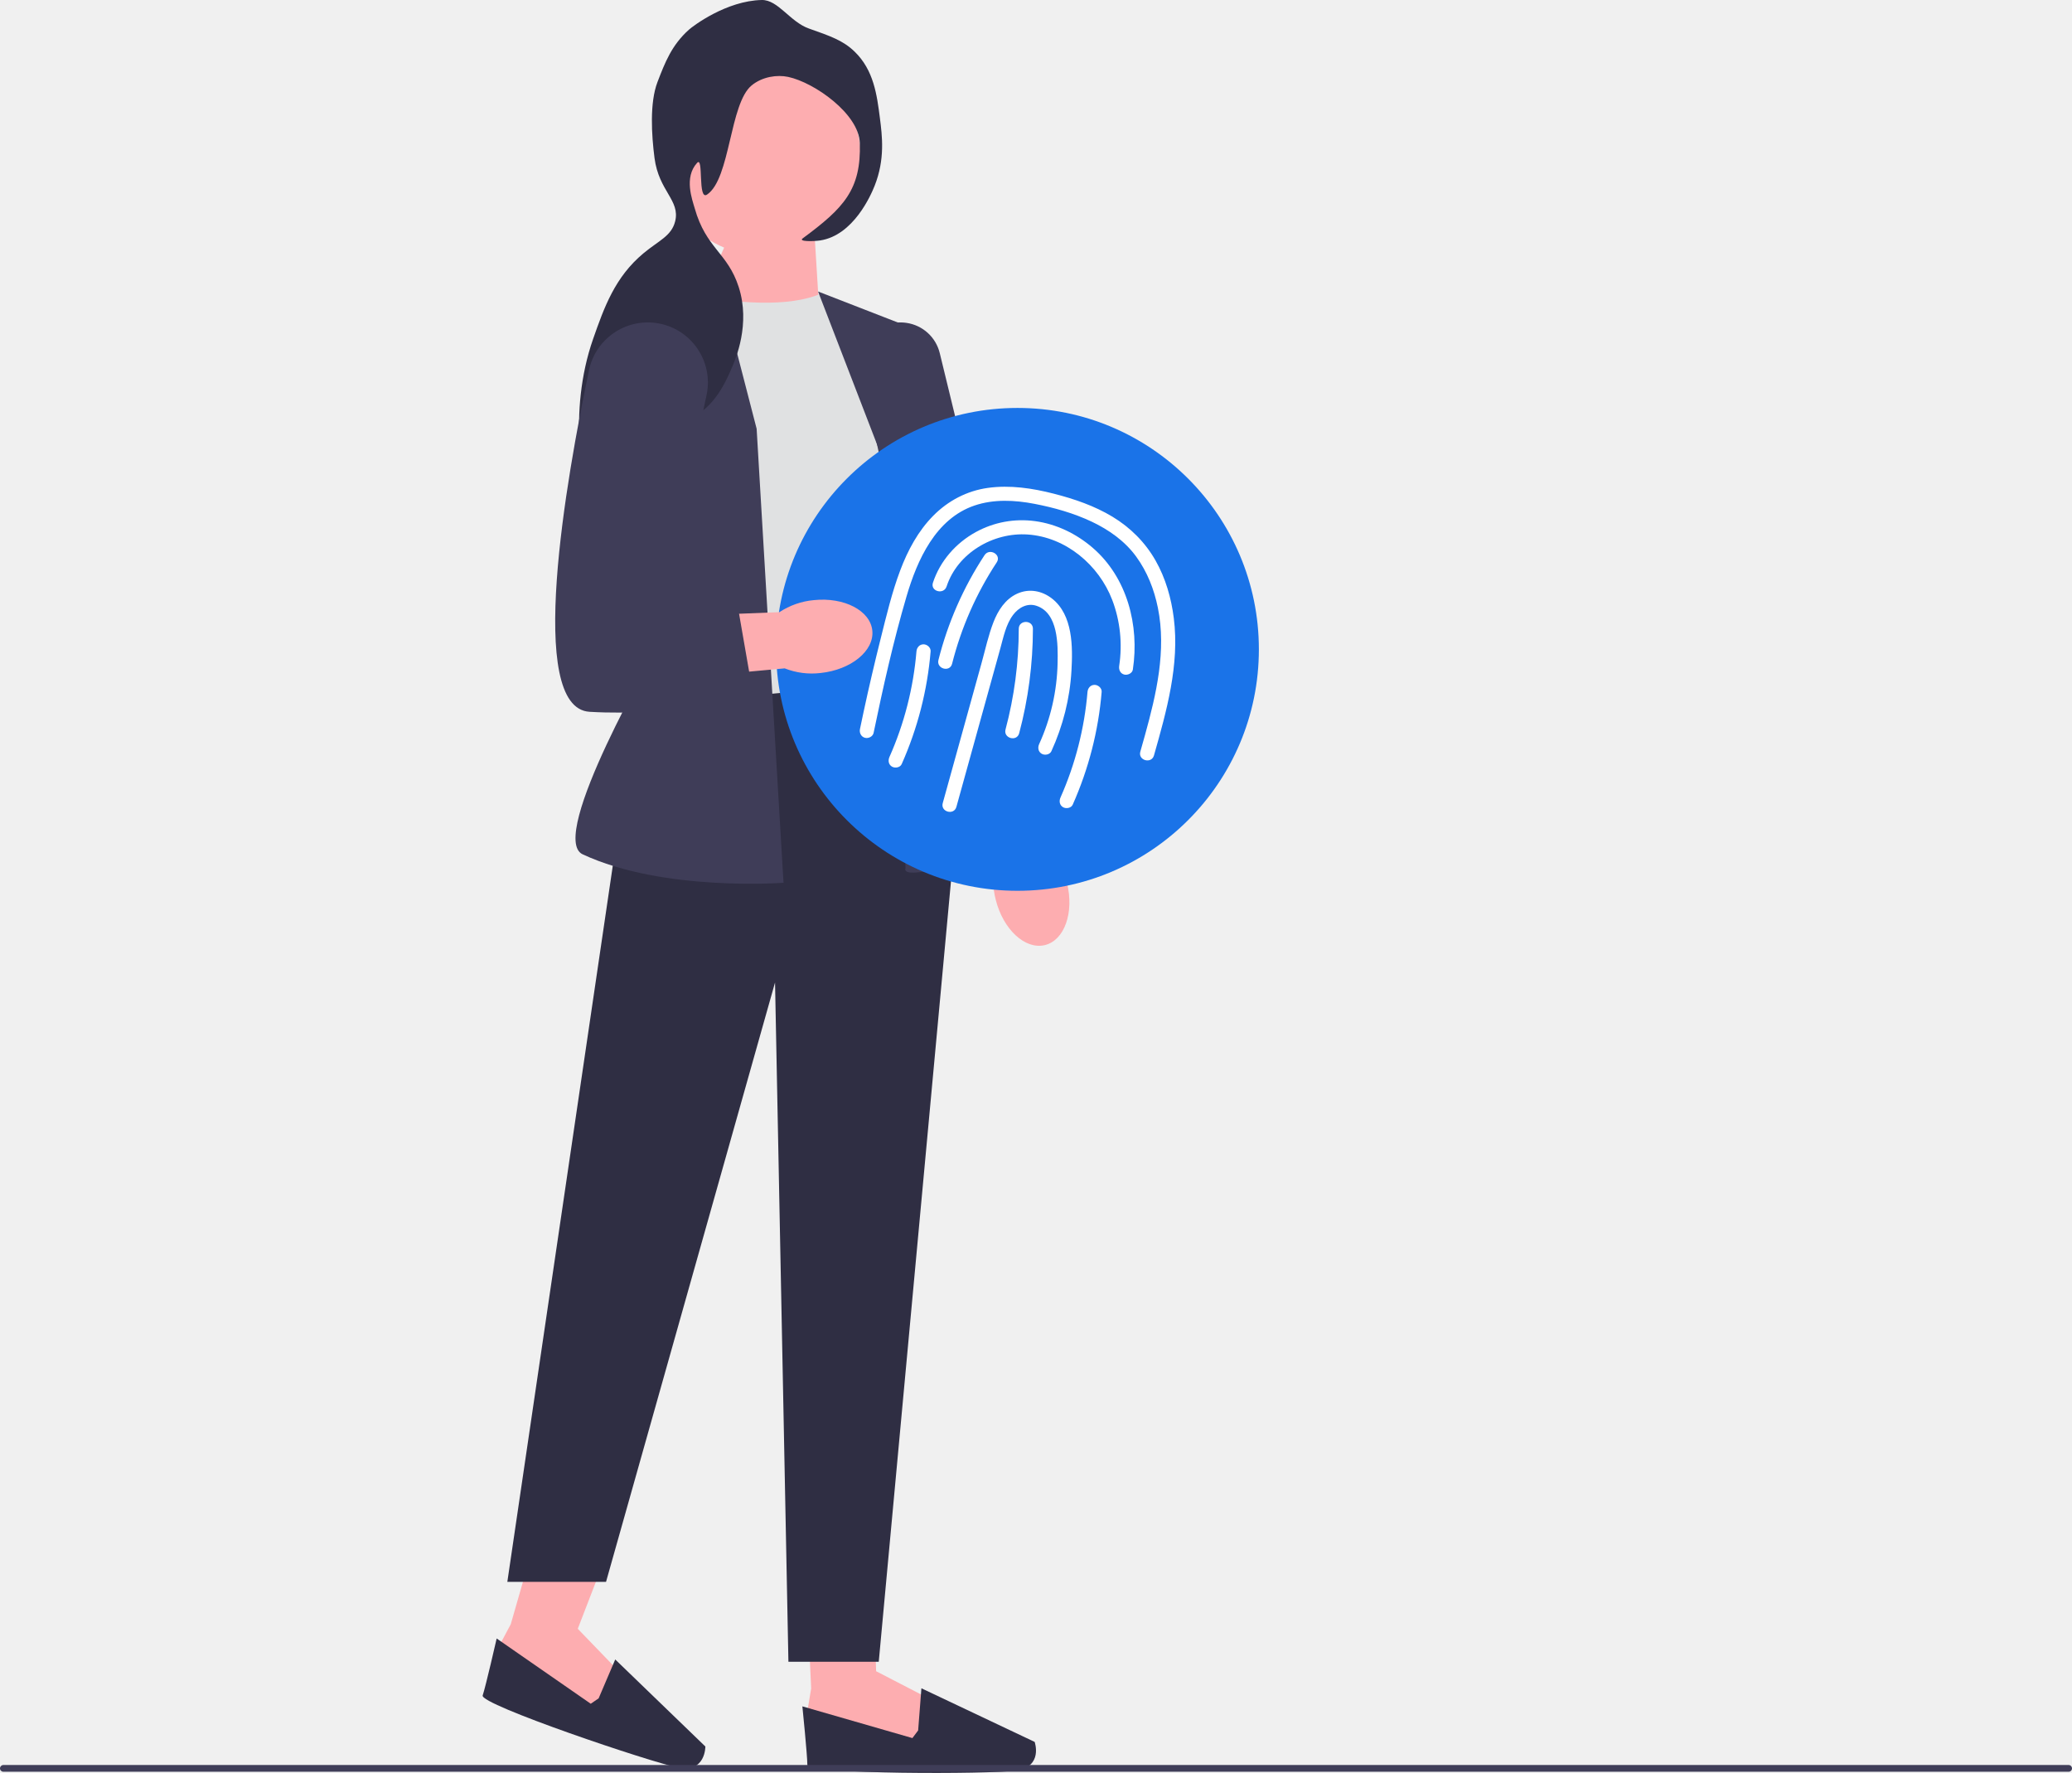
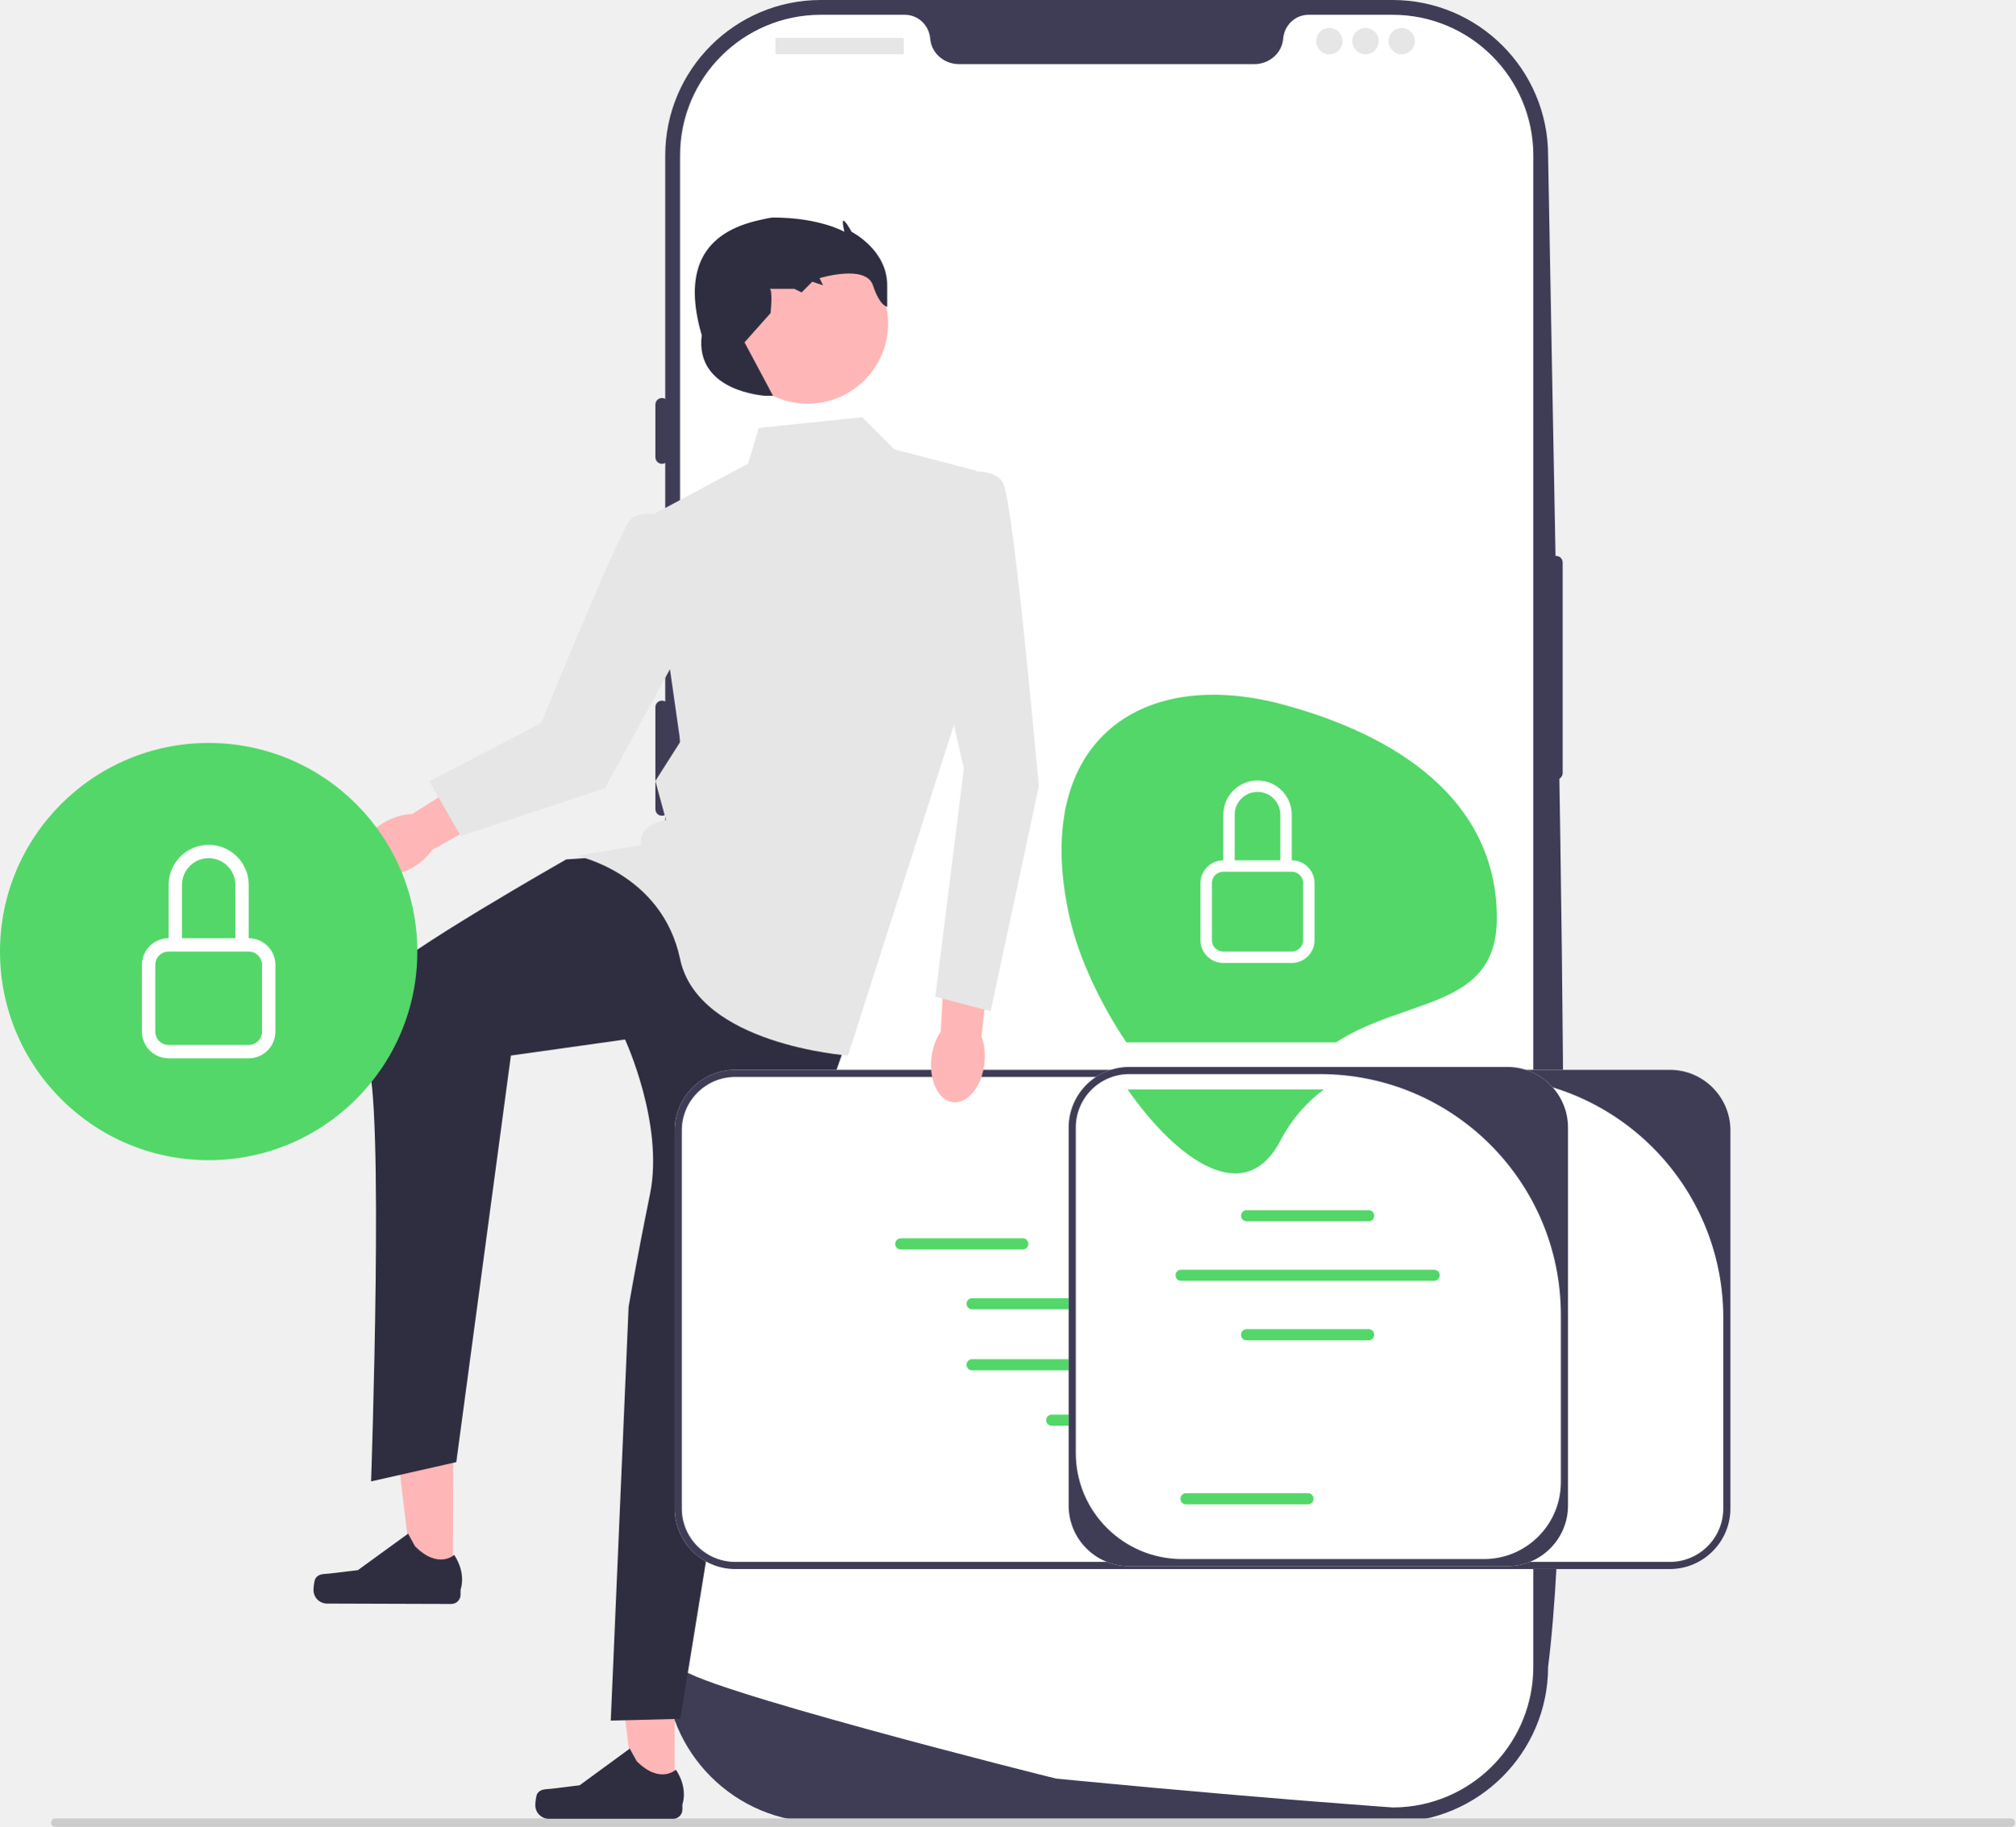
- <svg xmlns="http://www.w3.org/2000/svg" width="731.67" height="625.997" viewBox="0 0 731.67 625.997" role="img" artist="Katerina Limpitsouni" source="https://undraw.co/">
-   <path id="uuid-5ef434d5-ec3b-4be2-96d4-c13c471d6de8-1030" d="M376.763,311.697c2.62,10.501-.885,20.354-7.829,22.007-6.944,1.653-14.695-5.518-17.315-16.023-1.106-4.182-1.156-8.566-.145-12.784l-10.519-44.63,21.864-4.459,8.049,44.471c2.886,3.291,4.907,7.207,5.894,11.418,0,0,0,0,0,0Z" fill="#fdadb0" />
+ <svg xmlns="http://www.w3.org/2000/svg" width="564.984" height="512.296" viewBox="0 0 564.984 512.296" role="img" artist="Katerina Limpitsouni" source="https://undraw.co/">
  <g>
-     <polygon points="285.095 566.897 286.442 596.149 285.093 604.244 289.814 613.687 326.913 617.734 328.937 600.196 309.376 590.078 308.807 573.55 285.095 566.897" fill="#fdadb0" />
-     <path d="M324.215,610.989l-2.024,2.698-38.852-11.196s1.753,17.267,1.753,20.639,64.08,3.373,73.723,2.024,6.546-10.118,6.546-10.118l-39.988-18.929-1.158,14.881h0Z" fill="#2f2e43" />
+     <path d="M390.427,511.006H230.114c-24.045,0-43.607-19.562-43.607-43.607V43.607c0-24.045,19.562-43.607,43.607-43.607h160.312c24.044,0,43.606,19.562,43.606,43.607,2.984,170.182,8.073,360.758,0,423.792,0,24.045-19.562,43.607-43.606,43.607l-0,0Z" fill="#3f3d56" />
+     <path d="M436.269,155.885c-1.017,0-1.845,.827-1.845,1.845v59.033c0,1.017,.827,1.845,1.845,1.845s1.845-.827,1.845-1.845v-59.033c0-1.017-.827-1.845-1.845-1.845Z" fill="#3f3d56" />
+     <path d="M429.883,43.607V467.391c0,20.929-16.289,38.049-36.886,39.377h-.009c-.304,.018-.609,.037-.922,.046-.544,.028-1.088,.037-1.642,.037,0,0-2.029-.148-5.737-.424-3.745-.277-9.196-.692-15.994-1.236-2.038-.157-4.188-.332-6.457-.517-4.52-.369-9.482-.775-14.804-1.236-2.121-.175-4.317-.369-6.558-.563-11.456-.987-24.287-2.14-37.818-3.45-2.288-.212-4.594-.434-6.918-.664-.609-.065-105.477-26.427-105.477-31.371V43.607c0-21.796,17.664-39.46,39.46-39.46h23.558c3.763,0,6.789,2.933,7.112,6.687,.028,.249,.055,.498,.101,.747,.683,3.773,4.142,6.401,7.979,6.401h82.805c3.837,0,7.296-2.629,7.979-6.401,.046-.249,.074-.498,.102-.747,.323-3.754,3.348-6.687,7.112-6.687h23.558c21.796,0,39.46,17.664,39.46,39.46h-0Z" fill="#fff" />
+     <path d="M185.585,111.61c-1.017,0-1.845,.827-1.845,1.845v14.758c0,1.017,.827,1.845,1.845,1.845s1.845-.827,1.845-1.845v-14.758c0-1.017-.827-1.845-1.845-1.845Z" fill="#3f3d56" />
+     <path d="M185.585,155.885c-1.017,0-1.845,.827-1.845,1.845v28.594c0,1.017,.827,1.845,1.845,1.845s1.845-.827,1.845-1.845v-28.594c0-1.017-.827-1.845-1.845-1.845v0Z" fill="#3f3d56" />
+     <path d="M185.585,196.47c-1.017,0-1.845,.827-1.845,1.845v28.594c0,1.017,.827,1.845,1.845,1.845s1.845-.827,1.845-1.845v-28.594c0-1.017-.827-1.845-1.845-1.845Z" fill="#3f3d56" />
+     <rect x="217.408" y="10.608" width="35.973" height="4.612" rx=".31" ry=".31" fill="#e6e6e6" />
+     <circle cx="372.694" cy="11.53" r="3.69" fill="#e6e6e6" />
+     <circle cx="382.84" cy="11.53" r="3.69" fill="#e6e6e6" />
+     <circle cx="392.987" cy="11.53" r="3.69" fill="#e6e6e6" />
+   </g>
+   <path d="M14.314,511.106c0,.66,.53,1.19,1.19,1.19H563.794c.66,0,1.19-.53,1.19-1.19,0-.66-.53-1.19-1.19-1.19H15.504c-.66,0-1.19,.53-1.19,1.19Z" fill="#ccc" />
+   <g>
+     <polygon points="189.133 503.29 177.89 503.289 172.541 459.92 189.136 459.921 189.133 503.29" fill="#ffb6b6" />
+     <path d="M150.611,503.035h0c-.35,.59-.535,2.493-.535,3.178h0c0,2.108,1.709,3.816,3.816,3.816h34.821c1.438,0,2.603-1.166,2.603-2.603v-1.45s1.723-4.357-1.824-9.727c0,0-4.408,4.205-10.994-2.381l-1.942-3.518-14.059,10.282-7.793,.959c-1.705,.21-3.216-.033-4.093,1.444h-0v0Z" fill="#2f2e41" />
  </g>
  <g>
-     <polygon points="188.439 545.365 180.354 573.509 176.486 580.746 177.937 591.204 211.79 606.911 219.319 590.943 204.025 575.097 213.619 550.219 188.439 545.365" fill="#fdadb0" />
-     <path d="M211.392,599.657l-2.781,1.909-33.225-23.041s-3.865,16.92-4.945,20.115,59.631,23.703,69.198,25.51,9.44-7.491,9.44-7.491l-31.827-30.73-5.86,13.728h0l-0-0Z" fill="#2f2e43" />
+     <polygon points="126.954 443.052 115.71 443.015 110.499 399.629 127.094 399.683 126.954 443.052" fill="#ffb6b6" />
+     <path d="M88.432,442.675h0c-.352,.589-.543,2.491-.545,3.177h0c-.007,2.108,1.696,3.822,3.804,3.828l34.82,.111c1.438,.005,2.607-1.157,2.612-2.595l.005-1.45s1.736-4.352-1.793-9.733c0,0-4.421,4.191-10.986-2.416l-1.931-3.525-14.092,10.237-7.796,.934c-1.706,.204-3.216-.043-4.098,1.431h-0Z" fill="#2f2e41" />
  </g>
-   <polygon points="287.71 83.967 289.127 106.973 246.169 109.152 259.471 78.842 287.71 83.967" fill="#fdadb0" />
-   <path d="M290.223,103.531c-11.514,5.136-29.931,3.731-50.802,0l-3.262,144.597s65.288,13.126,87.735-11.093l-11.814-118.145-21.857-15.359s0,0,0,0Z" fill="#e0e1e2" />
-   <polygon points="316.805 240.579 224.635 249.689 179.15 558.536 214.002 558.536 273.682 346.909 278.408 586.743 310.307 586.743 337.48 293.153 316.805 240.579" fill="#2f2e43" />
-   <path d="M252.524,94.671l-30.968,18.326c-11.731,6.942-17.261,20.957-13.431,34.039l23.934,81.747s-38.975,66.957-26.31,72.865c28.459,13.274,70.927,10.042,70.927,10.042l-9.491-160.309-14.66-56.709,0,0s0-0,0-0Z" fill="#3f3d58" />
-   <path d="M288.877,102.924l35.016,13.604,8.27,101.014,23.16,81.376c-39.228,14.319-35.565,7.646-35.565,7.646l-6.498-140.415-24.383-63.225,0,0s0-0,0-0Z" fill="#3f3d58" />
-   <path d="M340.031,297.196l-.12-.553-35.794-165.551c-1-4.626,.279-9.262,3.508-12.722,3.23-3.46,7.769-5.053,12.453-4.372,5.777,.84,10.402,5.048,11.782,10.721l39.316,161.606-31.146,10.871h-0Z" fill="#3f3d58" />
-   <circle cx="269.07" cy="55.227" r="34.852" fill="#fdadb0" />
-   <path d="M285.651,10.073c7.677,2.698,12.069,4.242,16.093,8.118,6.797,6.548,7.918,15.298,8.961,23.429,.815,6.36,1.87,14.584-1.855,23.98-1.271,3.206-7.437,17.492-19.238,19.298-2.318,.354-7.759,.448-6.191-.71,14.515-10.716,20.71-17.186,20.202-33.702-.315-10.262-15.996-21.342-25.308-23.334-3.922-.839-9.144-.073-12.889,3.002-7.826,6.424-7.492,32.991-15.744,38.544-3.394,2.284-1.132-13.793-3.524-11.186-4.718,5.144-1.692,13.022-.844,16.022,4.022,14.231,11.604,15.624,15.532,27.776,4.241,13.12-1.097,25.473-2.362,28.402-2.202,5.096-5.98,13.841-14.614,18.036-10.958,5.325-19.596-1.609-24.69,4.336-2.848,3.323-1.307,6.843-6.451,17.18-1.679,3.374-2.519,5.062-3.262,5.002-3.517-.283-9.212-28.438-.002-54.658,3.865-11.004,7.652-21.784,17.803-30.215,5.367-4.457,9.868-6.061,11.149-11.265,1.83-7.436-5.77-10.609-7.293-22.341-1.042-8.024-1.773-19.499,1.06-26.854,2.675-6.946,4.997-12.975,11.076-18.442,1.46-1.313,13.245-10.238,25.741-10.49,5.753-.116,9.979,7.728,16.649,10.072h0Z" fill="#2f2e43" />
+   <path d="M172.734,240l-14,1s-47.396,26.947-51.396,32.947-9.5,14.5-4.5,23.5,1.195,117.973,1.195,117.973l23.893-5.405,15.308-114.015,32-4.5s11,23.732,7,43.366-6,31.634-6,31.634l-5,116,19.5-.5,17.5-107.5,30-85-39-46-26.5-3.5Z" fill="#2f2e41" />
+   <path d="M241.734,117l-29,3-3,10-28,15,9,63-7,11,3,11s-8,1-7,7l-18,3s23.874,4.874,28.937,28.937,47.063,27.063,47.063,27.063l33-103,3-61-23-6-9-9Z" fill="#e6e6e6" />
+   <circle cx="226.451" cy="90.661" r="22.544" fill="#ffb6b6" />
+   <path d="M214.734,111h0s-20-1-18-17c-4.95-17.038-.569-28.101,15-32,0,0,4-1,5-1,13.153,0,20,4,20,4,0,0-1-3.961,0-2.98s2,2.98,2,2.98c0,0,10,5,10,15s0,6,0,6c0,0-2,0-4-6s-14.949-2-14.949-2l.949,2-3-1-3,3-2-1s-8,0-7,0,.303,6.796,.303,6.796l-7.303,8.204,8,15h-2Z" fill="#2f2e41" />
+   <path d="M108.18,230.354c-5.693,3.107-8.706,8.563-6.728,12.186s8.196,4.041,13.889,.934c2.492-1.36,4.471-3.17,5.742-5.08l23.959-13.469-6.56-11.109-22.923,14.457c-2.294,.036-4.886,.721-7.379,2.081Z" fill="#ffb6b6" />
+   <path d="M188.978,145.467s-9.392-3.576-12.628,.729-24.613,56.535-24.613,56.535l-31.364,16.38,8.82,15.359,40.387-13.446,26.647-48.733-7.249-26.823Z" fill="#e6e6e6" />
  <g>
-     <circle cx="359.294" cy="229.28" r="85.243" fill="#1A73E8" />
+     <path d="M485.149,316.998v106c0,9.374-7.626,17-17,17H206.149c-9.374,0-17-7.626-17-17v-106c0-9.374,7.626-17,17-17H468.149c9.374,0,17,7.626,17,17Z" fill="#fff" />
+     <path d="M485.149,316.998v106c0,9.374-7.626,17-17,17H206.149c-9.374,0-17-7.626-17-17v-106c0-9.374,7.626-17,17-17H468.149c9.374,0,17,7.626,17,17Zm-17,121c8.284,0,15-6.716,15-15v-53.441c0-37.312-30.247-67.559-67.559-67.559H206.149c-8.284,0-15,6.716-15,15v106c0,8.284,6.716,15,15,15H468.149Z" fill="#3f3d56" />
    <g>
-       <path d="M337.725,284.894c5.175-18.666,10.349-37.333,15.524-55.999,1.102-3.974,1.954-8.388,4.476-11.76,1.949-2.607,5.016-4.313,8.261-3.241,7.737,2.556,7.612,13.721,7.475,20.235-.207,9.833-2.427,19.643-6.513,28.594-.56,1.227-.35,2.691,.897,3.42,1.075,.629,2.857,.337,3.42-.897,4.091-8.962,6.523-18.555,7.089-28.398,.488-8.493,.525-19.693-6.837-25.482-3.598-2.829-8.19-3.67-12.408-1.714-4.168,1.932-6.714,5.933-8.315,10.076-1.78,4.606-2.84,9.546-4.158,14.299l-4.246,15.316c-3.162,11.407-6.325,22.814-9.487,34.222-.861,3.105,3.962,4.431,4.821,1.329h0v0h-0Z" fill="#fff" />
-       <path d="M359.896,258.897c3.202-12.019,4.838-24.447,4.852-36.885,.004-3.217-4.996-3.222-5,0-.013,12.017-1.579,23.944-4.673,35.556-.829,3.113,3.993,4.44,4.821,1.329h-0Z" fill="#fff" />
-       <path d="M308.494,258.752c3.351-16.157,6.978-32.366,11.629-48.204,3.771-12.843,10.274-27.397,23.998-32.054,6.816-2.313,14.204-1.94,21.18-.598,6.918,1.331,13.925,3.311,20.301,6.34,6.036,2.867,11.619,6.82,15.592,12.264,3.922,5.375,6.365,11.612,7.681,18.107,3.055,15.073-.541,30.471-4.57,44.999-.536,1.934-1.084,3.864-1.633,5.794-.881,3.101,3.942,4.424,4.821,1.329,4.452-15.663,9.077-32.025,7.003-48.463-.897-7.109-2.891-14.093-6.445-20.35-3.642-6.412-8.896-11.653-15.195-15.462-6.353-3.842-13.504-6.288-20.665-8.123-7.606-1.95-15.522-3.15-23.356-2.06-7.387,1.027-14.043,4.53-19.274,9.818-5.359,5.418-8.983,12.187-11.657,19.262-2.949,7.803-4.875,15.999-6.904,24.077-2.144,8.538-4.145,17.112-6,25.717-.451,2.091-.892,4.184-1.327,6.278-.274,1.321,.385,2.701,1.746,3.075,1.239,.34,2.8-.418,3.075-1.746h0Z" fill="#fff" />
-       <path d="M334.263,207.066c3.899-11.831,16.455-19.156,28.611-18.344,13.475,.9,25.154,10.741,29.885,23.124,2.811,7.358,3.636,15.457,2.454,23.243-.202,1.333,.336,2.688,1.746,3.075,1.182,.325,2.871-.403,3.075-1.746,2.362-15.562-1.979-32.52-14.226-43.043-5.743-4.935-12.777-8.35-20.307-9.373-7.241-.983-14.541,.357-20.952,3.882-7.032,3.867-12.587,10.205-15.108,17.854-1.009,3.063,3.817,4.376,4.821,1.329h0l0-0Z" fill="#fff" />
-       <path d="M323.625,229.998c-1.074,12.826-4.307,25.509-9.537,37.273-.548,1.233-.358,2.686,.897,3.42,1.065,.623,2.869,.343,3.42-.897,5.614-12.626,9.066-26.024,10.219-39.796,.113-1.347-1.23-2.5-2.5-2.5-1.446,0-2.387,1.149-2.5,2.5h0Z" fill="#fff" />
-       <path d="M384.021,244.315c-1.074,12.826-4.307,25.509-9.537,37.273-.548,1.233-.358,2.686,.897,3.42,1.065,.623,2.869,.343,3.42-.897,5.614-12.626,9.066-26.024,10.219-39.796,.113-1.347-1.23-2.5-2.5-2.5-1.446,0-2.387,1.149-2.5,2.5h0l0-0Z" fill="#fff" />
-       <path d="M336.205,234.364c3.215-12.749,8.542-24.831,15.769-35.814,1.774-2.696-2.554-5.203-4.317-2.524-7.444,11.313-12.962,23.878-16.273,37.009-.787,3.121,4.034,4.452,4.821,1.329h0v0h-0Z" fill="#fff" />
+       <path d="M306.76,364.039h-34.221c-.863,0-1.565,.702-1.565,1.564s.702,1.565,1.565,1.565h34.221c.863,0,1.564-.702,1.564-1.565s-.702-1.564-1.564-1.564Z" fill="#53d769" />
+       <path d="M358.76,364.039h-34.221c-.863,0-1.565,.702-1.565,1.564s.702,1.565,1.565,1.565h34.221c.863,0,1.564-.702,1.564-1.565s-.702-1.564-1.564-1.564Z" fill="#53d769" />
+     </g>
+     <g>
+       <path d="M306.76,381.145h-34.221c-.863,0-1.565,.702-1.565,1.564s.702,1.565,1.565,1.565h34.221c.863,0,1.564-.702,1.564-1.565s-.702-1.564-1.564-1.564Z" fill="#53d769" />
+       <path d="M358.76,381.145h-34.221c-.863,0-1.565,.702-1.565,1.564s.702,1.565,1.565,1.565h34.221c.863,0,1.564-.702,1.564-1.565s-.702-1.564-1.564-1.564Z" fill="#53d769" />
+       <path d="M412.324,382.71c0-.863-.702-1.564-1.564-1.564h-34.221c-.863,0-1.565,.702-1.565,1.564s.702,1.565,1.565,1.565h34.221c.863,0,1.564-.702,1.564-1.565Z" fill="#53d769" />
+     </g>
+     <g>
+       <path d="M286.76,350.381c.863,0,1.564-.702,1.564-1.565s-.702-1.564-1.564-1.564h-34.221c-.863,0-1.565,.702-1.565,1.564s.702,1.565,1.565,1.565h34.221Z" fill="#53d769" />
+       <path d="M387.539,349.744h34.221c.863,0,1.564-.702,1.564-1.565s-.702-1.564-1.564-1.564h-34.221c-.863,0-1.565,.702-1.565,1.564s.702,1.565,1.565,1.565Z" fill="#53d769" />
+       <path d="M301.176,350.073h70.947c.863,0,1.564-.702,1.564-1.565s-.702-1.564-1.564-1.564h-70.947c-.863,0-1.565,.702-1.565,1.564s.702,1.565,1.565,1.565Z" fill="#53d769" />
+     </g>
+     <path d="M329.09,396.687h-34.221c-.863,0-1.565,.702-1.565,1.564s.702,1.565,1.565,1.565h34.221c.863,0,1.564-.702,1.564-1.565s-.702-1.564-1.564-1.564Z" fill="#53d769" />
+     <g>
+       <path d="M439.611,316.199v106c0,9.374-7.626,17-17,17h-106c-9.374,0-17-7.626-17-17v-106c0-9.374,7.626-17,17-17h106c9.374,0,17,7.626,17,17Z" fill="#fff" />
+       <path d="M439.611,316.199v106c0,9.374-7.626,17-17,17h-106c-9.374,0-17-7.626-17-17v-106c0-9.374,7.626-17,17-17h106c9.374,0,17,7.626,17,17Zm-23.576,121c11.916,0,21.576-9.66,21.576-21.576v-46.865c0-37.312-30.247-67.559-67.559-67.559h-53.441c-8.284,0-15,6.716-15,15v91.211c0,16.452,13.337,29.789,29.789,29.789h84.635v0h-0Z" fill="#3f3d56" />
+       <path d="M383.722,342.491h-34.221c-.863,0-1.565-.702-1.565-1.565s.702-1.564,1.565-1.564h34.221c.863,0,1.564,.702,1.564,1.564s-.702,1.565-1.564,1.565v0Z" fill="#53d769" />
+       <path d="M383.722,375.855h-34.221c-.863,0-1.565-.702-1.565-1.565s.702-1.564,1.565-1.564h34.221c.863,0,1.564,.702,1.564,1.564s-.702,1.565-1.564,1.565v0Z" fill="#53d769" />
+       <path d="M366.722,421.855h-34.221c-.863,0-1.565-.702-1.565-1.565s.702-1.564,1.565-1.564h34.221c.863,0,1.564,.702,1.564,1.564s-.702,1.565-1.564,1.565v0Z" fill="#53d769" />
+       <path d="M402.085,359.184h-70.947c-.863,0-1.565-.702-1.565-1.565s.702-1.564,1.565-1.564h70.947c.863,0,1.564,.702,1.564,1.564s-.702,1.565-1.564,1.565v0Z" fill="#53d769" />
+     </g>
+     <g>
+       <g>
+         <path d="M419.667,257.462c0-33.067-27.948-51.258-59.873-59.873-40.931-11.046-70.908,11.306-59.873,59.873,2.501,11.007,8.482,23.863,15.886,34.86h58.754c19.626-12.777,45.106-9.194,45.106-34.86Z" fill="#53d769" />
+         <path d="M358.914,319.972c3.342-6.371,7.579-10.968,12.248-14.467h-55.03c14.164,20.232,32.947,33.217,42.782,14.467Z" fill="#53d769" />
+       </g>
+       <path d="M352.564,222.062c3.533,0,6.397,2.864,6.397,6.397v12.794h-12.794v-12.794c0-3.533,2.864-6.397,6.397-6.397Zm9.595,19.19v-12.794c0-5.299-4.296-9.595-9.595-9.595s-9.595,4.296-9.595,9.595v12.794c-3.533,0-6.397,2.864-6.397,6.397v15.992c0,3.533,2.864,6.397,6.397,6.397h19.19c3.533,0,6.397-2.864,6.397-6.397v-15.992c0-3.533-2.864-6.397-6.397-6.397h0Zm-19.19,3.198h19.19c1.766,0,3.198,1.432,3.198,3.198v15.992c0,1.766-1.432,3.198-3.198,3.198h-19.19c-1.766,0-3.198-1.432-3.198-3.198v-15.992c0-1.766,1.432-3.198,3.198-3.198Z" fill="#fff" />
    </g>
  </g>
-   <path d="M0,624.383c0,.66,.53,1.19,1.19,1.19H730.48c.66,0,1.19-.53,1.19-1.19,0-.66-.53-1.19-1.19-1.19H1.19c-.66,0-1.19,.53-1.19,1.19Z" fill="#3f3d58" />
-   <path id="uuid-ed8d5917-2465-4251-8a73-24d647765b28-1031" d="M287.343,211.895c10.763-1.132,20.032,3.711,20.702,10.817,.67,7.106-7.511,13.783-18.278,14.914-4.295,.513-8.643-.048-12.68-1.637l-45.66,4.201-1.371-22.272,45.159-1.776c3.661-2.399,7.82-3.855,12.128-4.246,0,0,0,0,0,0Z" fill="#fdadb0" />
-   <path d="M231.713,114.053h-0c-11.053-1.557-21.422,5.711-23.719,16.633-8.015,38.108-22.397,119.281,.192,120.637,29.536,1.772,57.891-5.316,57.891-5.316l-7.089-40.76-23.038-2.363,13.552-63.386c2.573-12.035-5.601-23.728-17.788-25.444l0-0Z" fill="#3f3d58" />
+   <path d="M261.15,296.543c-.771,6.44,1.926,12.059,6.024,12.549s8.046-4.332,8.817-10.772c.338-2.819,.011-5.481-.808-7.624l2.926-27.329-12.854-1.1-1.52,27.058c-1.301,1.889-2.247,4.398-2.585,7.217Z" fill="#ffb6b6" />
+   <path d="M264.234,133.5s14-4,17,2,10,85,10,85l-13.5,63.059-15.5-4.059,8-64-11-48,5-34Z" fill="#e6e6e6" />
+   <g>
+     <circle cx="58.5" cy="266.84" r="58.5" fill="#53d769" />
+     <path d="M58.5,240.651c4.133,0,7.483,3.35,7.483,7.483v14.965h-14.965v-14.965c0-4.133,3.35-7.483,7.483-7.483Zm11.224,22.448v-14.965c0-6.199-5.025-11.224-11.224-11.224s-11.224,5.025-11.224,11.224v14.965c-4.133,0-7.483,3.35-7.483,7.483v18.706c0,4.133,3.35,7.483,7.483,7.483h22.448c4.133,0,7.483-3.35,7.483-7.483v-18.706c0-4.133-3.35-7.483-7.483-7.483h0Zm-22.448,3.741h22.448c2.066,0,3.741,1.675,3.741,3.741v18.706c0,2.066-1.675,3.741-3.741,3.741h-22.448c-2.066,0-3.741-1.675-3.741-3.741v-18.706c0-2.066,1.675-3.741,3.741-3.741Z" fill="#fff" />
+   </g>
</svg>
